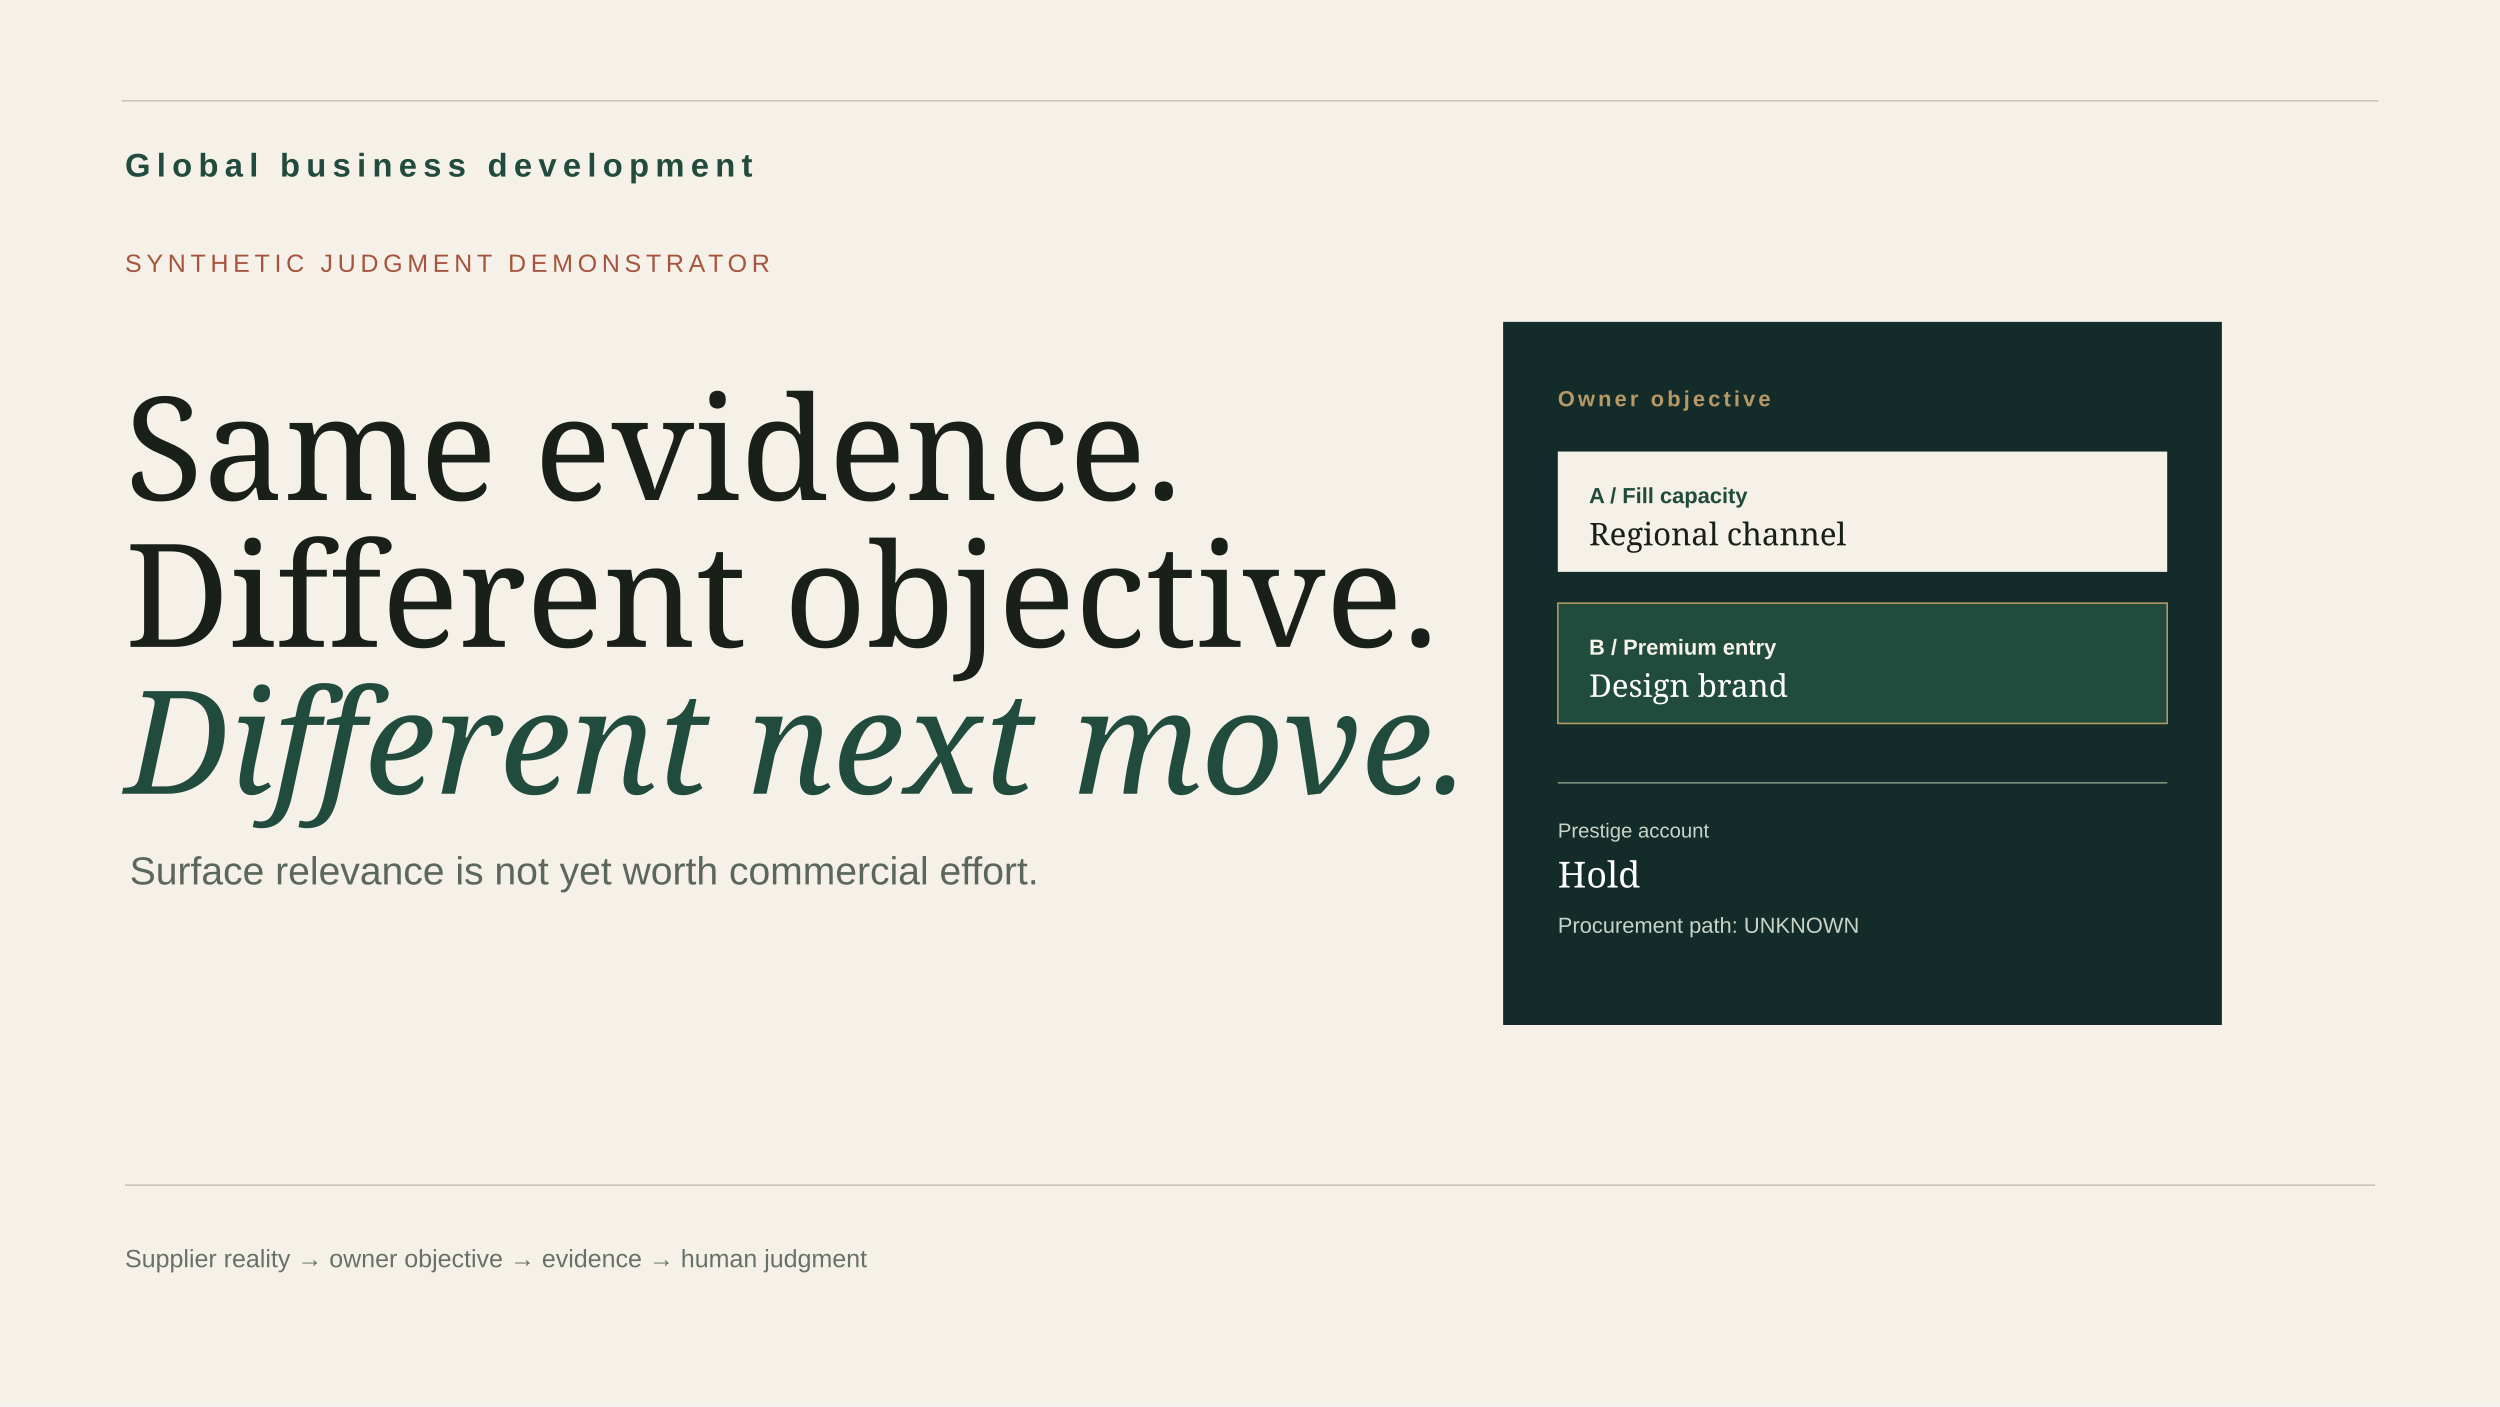
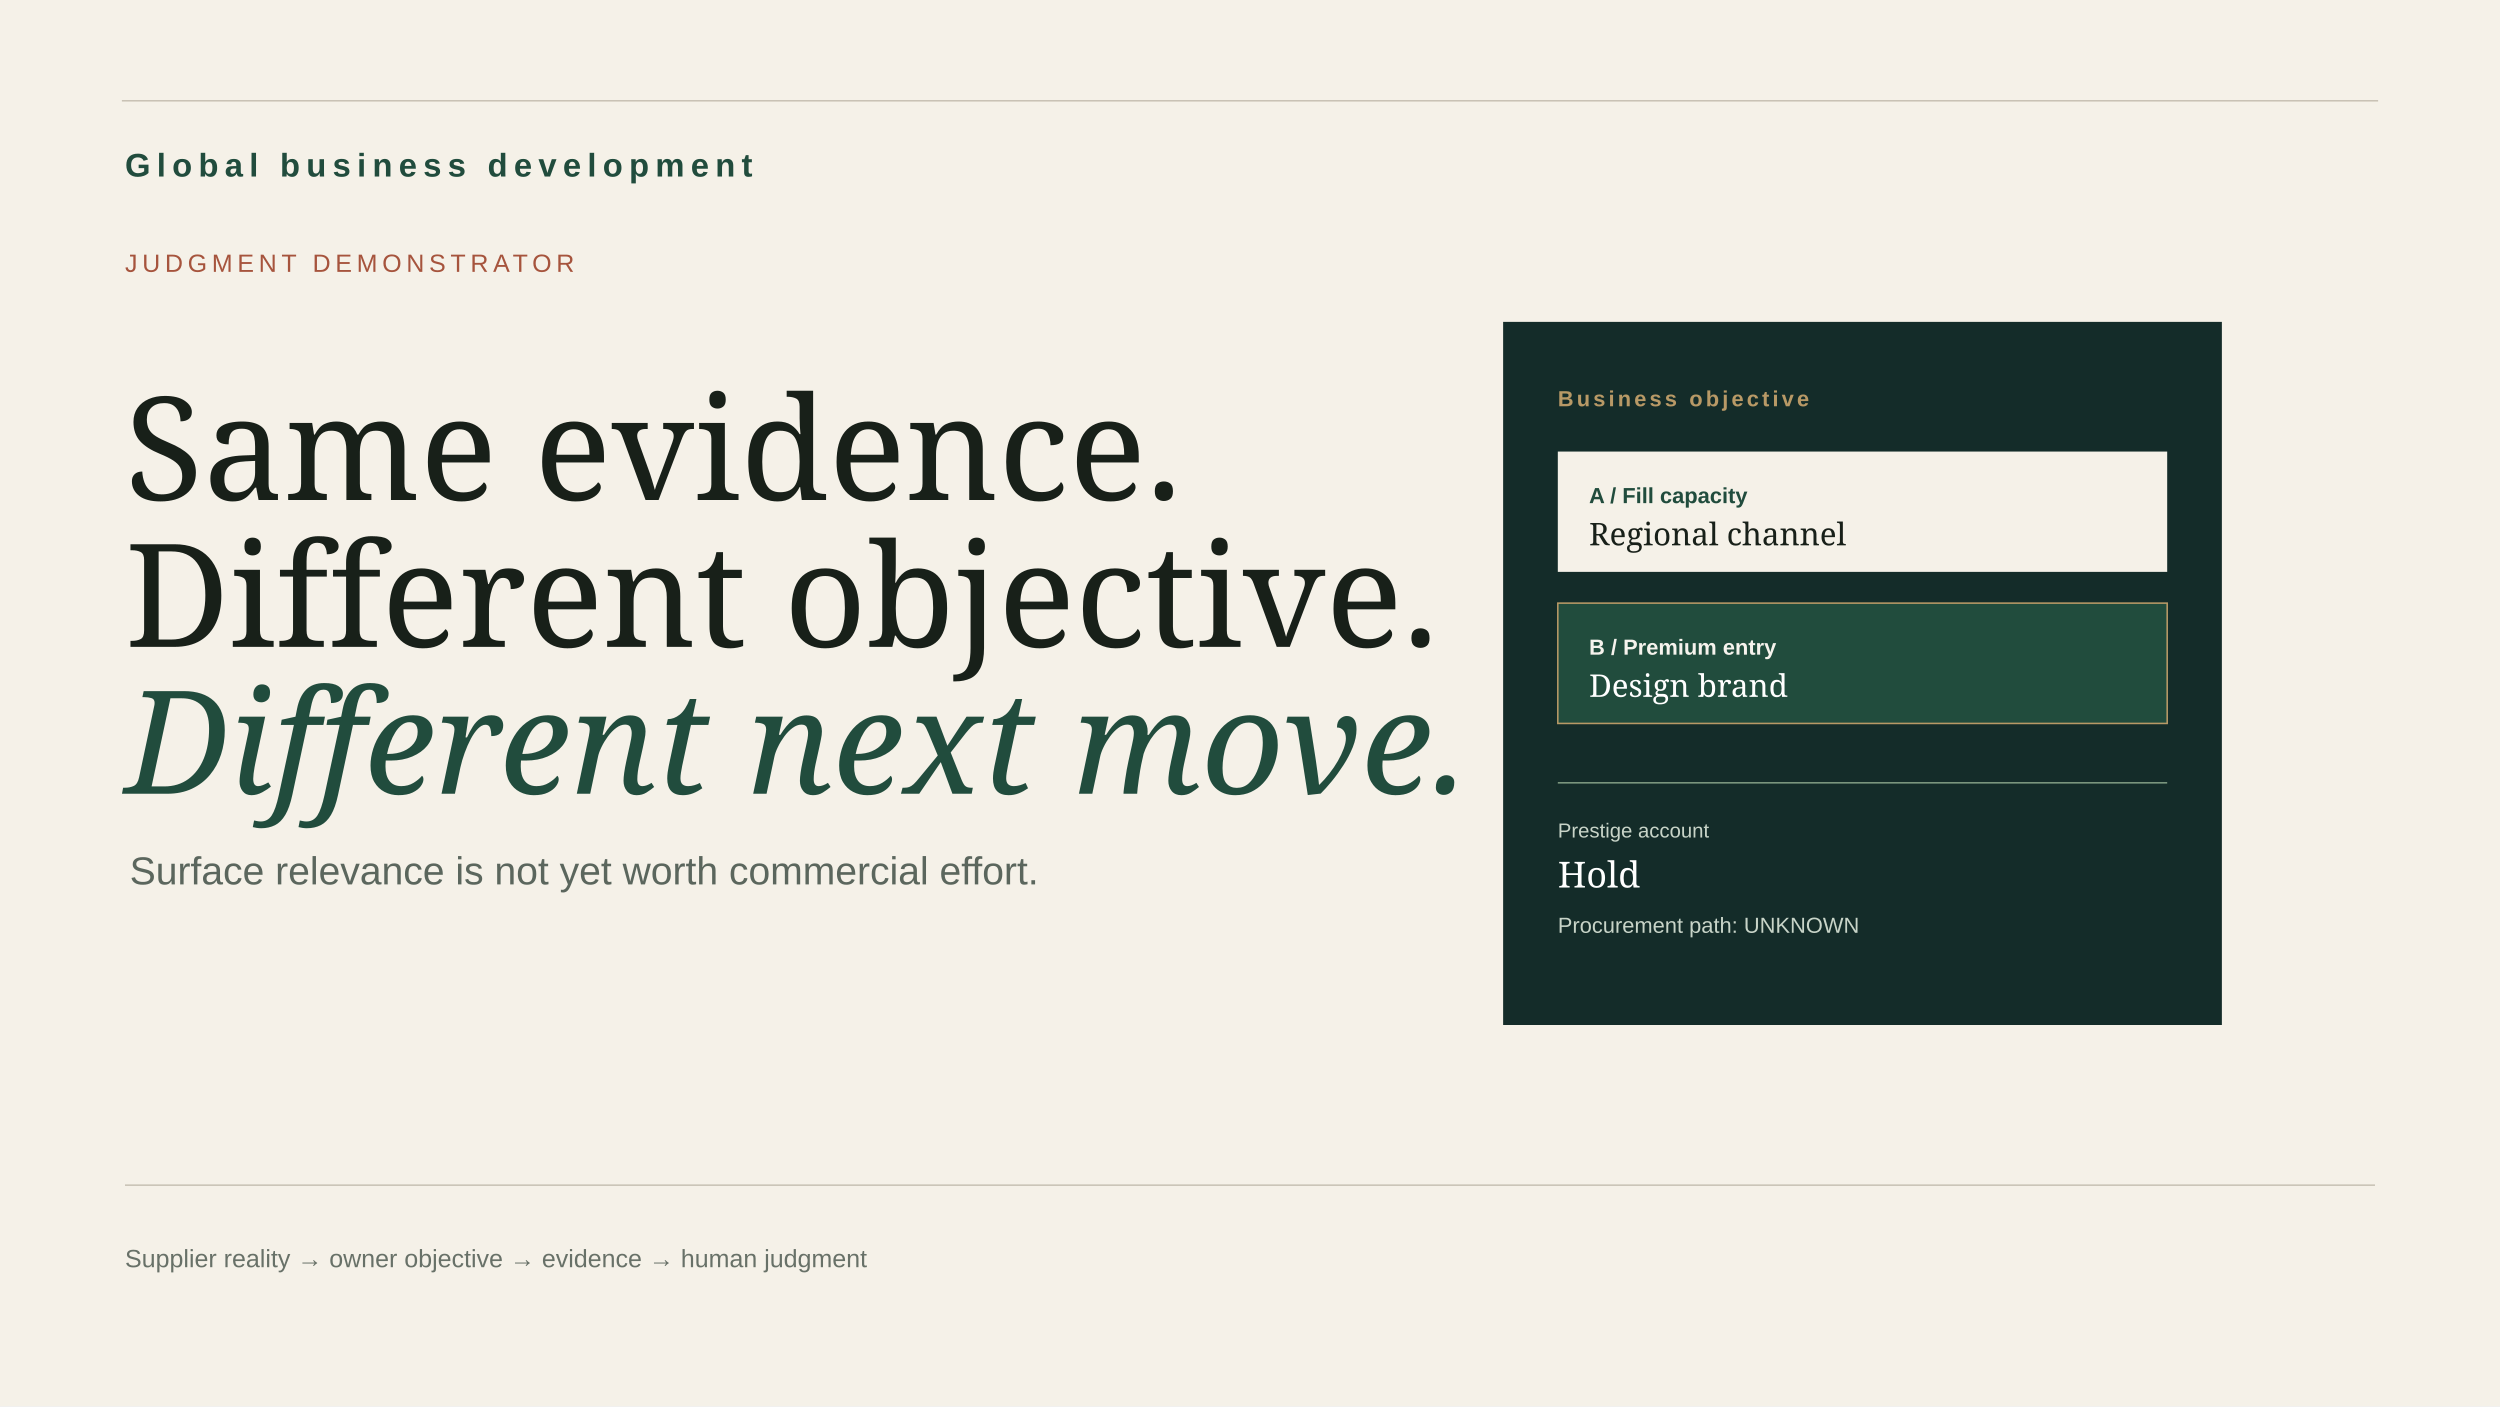
- <svg xmlns="http://www.w3.org/2000/svg" viewBox="0 0 1600 900" role="img" aria-label="Global Business Development synthetic decision demonstrator cover">
+ <svg xmlns="http://www.w3.org/2000/svg" viewBox="0 0 1600 900" role="img" aria-label="Global Business Development decision demonstrator cover">
  <rect width="1600" height="900" fill="#f5f1e8" />
  <rect x="78" y="64" width="1444" height="1" fill="#c9c2b5" />
  <text x="80" y="113" fill="#214c3d" font-family="Arial, sans-serif" font-size="21" font-weight="700" letter-spacing="4">Global business development</text>
-   <text x="80" y="174" fill="#a6543d" font-family="Arial, sans-serif" font-size="16" letter-spacing="3">SYNTHETIC JUDGMENT DEMONSTRATOR</text>
+   <text x="80" y="174" fill="#a6543d" font-family="Arial, sans-serif" font-size="16" letter-spacing="3">JUDGMENT DEMONSTRATOR</text>
  <text x="80" y="320" fill="#182019" font-family="Georgia, serif" font-size="92">Same evidence.</text>
  <text x="80" y="414" fill="#182019" font-family="Georgia, serif" font-size="92">Different objective.</text>
  <text x="80" y="508" fill="#214c3d" font-family="Georgia, serif" font-size="92" font-style="italic">Different next move.</text>
  <text x="83" y="566" fill="#5b665d" font-family="Arial, sans-serif" font-size="25">Surface relevance is not yet worth commercial effort.</text>
  <g transform="translate(962 206)">
    <rect width="460" height="450" fill="#142C29" />
-     <text x="35" y="54" fill="#B89966" font-family="Arial, sans-serif" font-size="14" font-weight="700" letter-spacing="2">Owner objective</text>
+     <text x="35" y="54" fill="#B89966" font-family="Arial, sans-serif" font-size="14" font-weight="700" letter-spacing="2">Business objective</text>
    <rect x="35" y="83" width="390" height="77" fill="#f5f1e8" />
    <text x="55" y="116" fill="#214c3d" font-family="Arial, sans-serif" font-size="14" font-weight="700">A / Fill capacity</text>
    <text x="55" y="143" fill="#182019" font-family="Georgia, serif" font-size="20">Regional channel</text>
    <rect x="35" y="180" width="390" height="77" fill="#214c3d" stroke="#B89966" />
    <text x="55" y="213" fill="#F6F3ED" font-family="Arial, sans-serif" font-size="14" font-weight="700">B / Premium entry</text>
    <text x="55" y="240" fill="#fff" font-family="Georgia, serif" font-size="20">Design brand</text>
    <line x1="35" x2="425" y1="295" y2="295" stroke="#7c987f" />
    <text x="35" y="330" fill="#c8d4c8" font-family="Arial, sans-serif" font-size="13">Prestige account</text>
    <text x="35" y="362" fill="#fff" font-family="Georgia, serif" font-size="23">Hold</text>
    <text x="35" y="391" fill="#c8d4c8" font-family="Arial, sans-serif" font-size="14">Procurement path: UNKNOWN</text>
  </g>
  <rect x="80" y="758" width="1440" height="1" fill="#c9c2b5" />
  <text x="80" y="811" fill="#687168" font-family="Arial, sans-serif" font-size="16">Supplier reality  →  owner objective  →  evidence  →  human judgment</text>
</svg>
